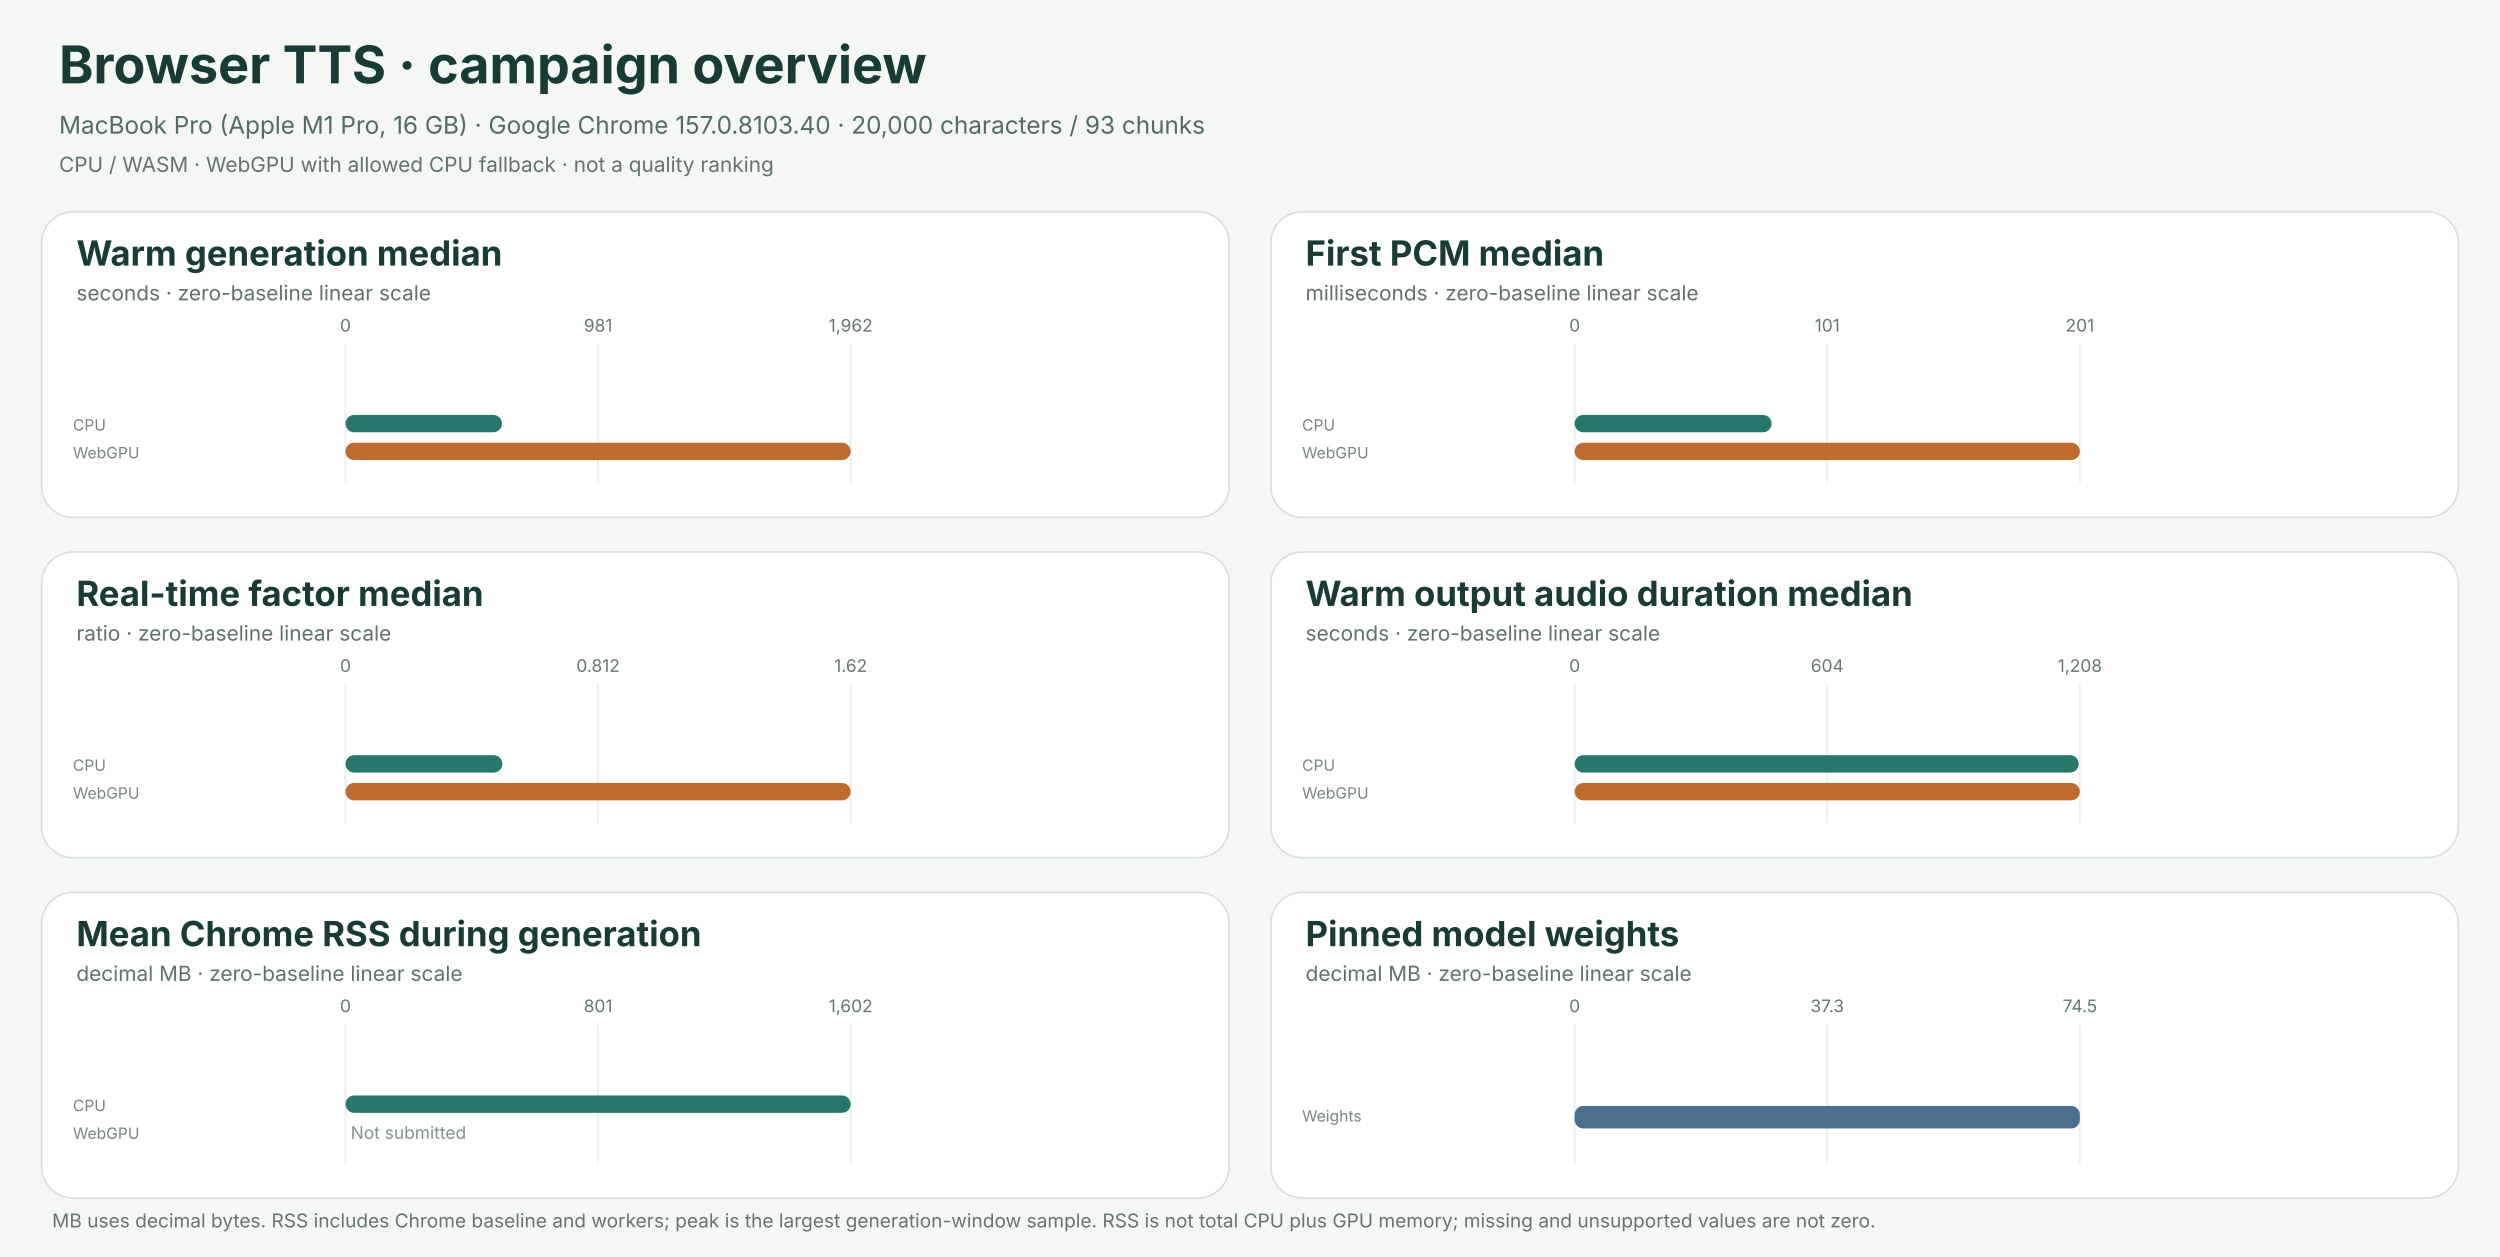
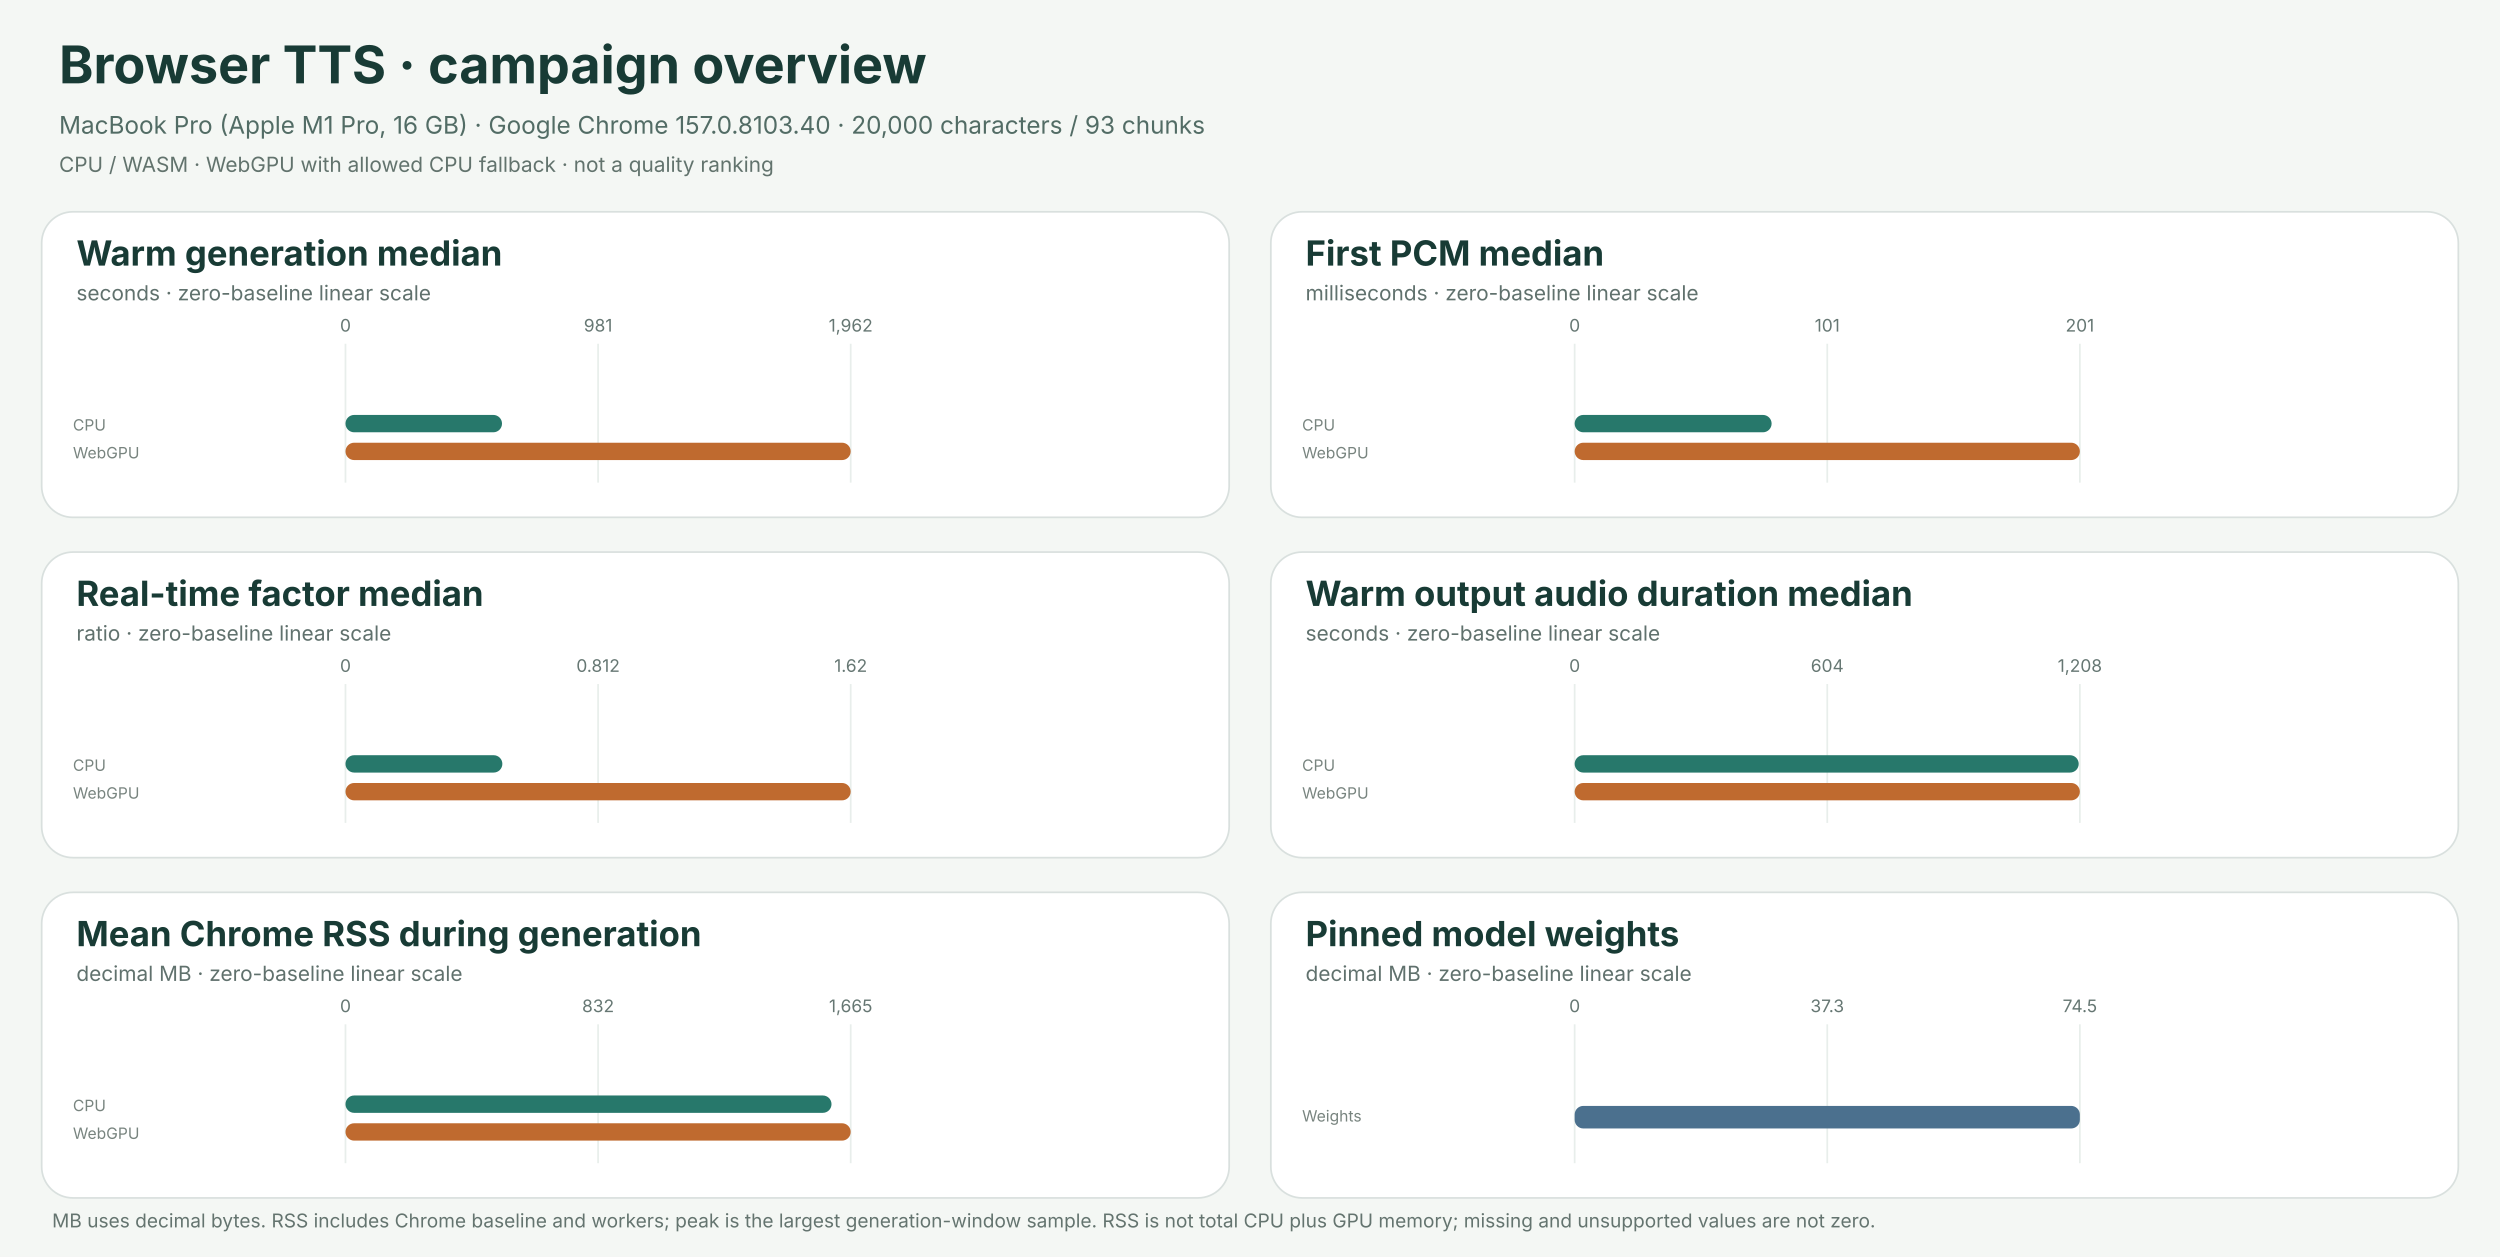
<svg xmlns="http://www.w3.org/2000/svg" width="1440" height="724" viewBox="0 0 1440 724" role="img" aria-labelledby="campaign-title campaign-desc">
  <rect width="100%" height="100%" fill="#f4f7f4" />
  <g font-family="system-ui,-apple-system,BlinkMacSystemFont,Segoe UI,sans-serif" fill="#183b35">
    <text x="34" y="48" font-size="30" font-weight="750">Browser TTS · campaign overview</text>
    <text x="34" y="77" font-size="14" fill="#526c65">MacBook Pro (Apple M1 Pro, 16 GB) · Google Chrome 157.0.8103.40 · 20,000 characters / 93 chunks</text>
    <text x="34" y="99" font-size="12" fill="#62736d">CPU / WASM · WebGPU with allowed CPU fallback · not a quality ranking</text>
    <g>
      <rect x="24" y="122" width="684" height="176" rx="18" fill="#ffffff" stroke="#d9e0de" />
      <text x="44" y="153" font-size="20" font-weight="700" fill="#183b35">Warm generation median</text>
      <text x="44" y="173" font-size="12" fill="#60716d">seconds · zero-baseline linear scale</text>
      <path d="M199 198V278" stroke="#e8eeeb" />
      <text x="199" y="191" text-anchor="middle" font-size="10" fill="#667773">0</text>
      <path d="M344.5 198V278" stroke="#e8eeeb" />
      <text x="344.5" y="191" text-anchor="middle" font-size="10" fill="#667773">981</text>
      <path d="M490 198V278" stroke="#e8eeeb" />
      <text x="490" y="191" text-anchor="middle" font-size="10" fill="#667773">1,962</text>
      <text x="42" y="232" font-size="12" font-weight="600" fill="#243f39" />
      <text x="42" y="248" font-size="9" fill="#78847f">CPU</text>
      <rect x="199" y="239" width="90.16" height="10" rx="5" fill="#27786b" />
      <text x="498" y="248" font-size="10" fill="#263d37" />
      <text x="42" y="264" font-size="9" fill="#78847f">WebGPU</text>
      <rect x="199" y="255" width="291.00" height="10" rx="5" fill="#bf6a2f" />
      <text x="498" y="264" font-size="10" fill="#263d37" />
    </g>
    <g>
      <rect x="732" y="122" width="684" height="176" rx="18" fill="#ffffff" stroke="#d9e0de" />
      <text x="752" y="153" font-size="20" font-weight="700" fill="#183b35">First PCM median</text>
      <text x="752" y="173" font-size="12" fill="#60716d">milliseconds · zero-baseline linear scale</text>
      <path d="M907 198V278" stroke="#e8eeeb" />
      <text x="907" y="191" text-anchor="middle" font-size="10" fill="#667773">0</text>
      <path d="M1052.5 198V278" stroke="#e8eeeb" />
      <text x="1052.5" y="191" text-anchor="middle" font-size="10" fill="#667773">101</text>
      <path d="M1198 198V278" stroke="#e8eeeb" />
      <text x="1198" y="191" text-anchor="middle" font-size="10" fill="#667773">201</text>
      <text x="750" y="232" font-size="12" font-weight="600" fill="#243f39" />
      <text x="750" y="248" font-size="9" fill="#78847f">CPU</text>
      <rect x="907" y="239" width="113.45" height="10" rx="5" fill="#27786b" />
      <text x="1206" y="248" font-size="10" fill="#263d37" />
      <text x="750" y="264" font-size="9" fill="#78847f">WebGPU</text>
      <rect x="907" y="255" width="291.00" height="10" rx="5" fill="#bf6a2f" />
      <text x="1206" y="264" font-size="10" fill="#263d37" />
    </g>
    <g>
      <rect x="24" y="318" width="684" height="176" rx="18" fill="#ffffff" stroke="#d9e0de" />
      <text x="44" y="349" font-size="20" font-weight="700" fill="#183b35">Real-time factor median</text>
      <text x="44" y="369" font-size="12" fill="#60716d">ratio · zero-baseline linear scale</text>
      <path d="M199 394V474" stroke="#e8eeeb" />
      <text x="199" y="387" text-anchor="middle" font-size="10" fill="#667773">0</text>
      <path d="M344.5 394V474" stroke="#e8eeeb" />
      <text x="344.5" y="387" text-anchor="middle" font-size="10" fill="#667773">0.812</text>
      <path d="M490 394V474" stroke="#e8eeeb" />
      <text x="490" y="387" text-anchor="middle" font-size="10" fill="#667773">1.62</text>
      <text x="42" y="428" font-size="12" font-weight="600" fill="#243f39" />
      <text x="42" y="444" font-size="9" fill="#78847f">CPU</text>
      <rect x="199" y="435" width="90.36" height="10" rx="5" fill="#27786b" />
      <text x="498" y="444" font-size="10" fill="#263d37" />
      <text x="42" y="460" font-size="9" fill="#78847f">WebGPU</text>
      <rect x="199" y="451" width="291.00" height="10" rx="5" fill="#bf6a2f" />
      <text x="498" y="460" font-size="10" fill="#263d37" />
    </g>
    <g>
      <rect x="732" y="318" width="684" height="176" rx="18" fill="#ffffff" stroke="#d9e0de" />
      <text x="752" y="349" font-size="20" font-weight="700" fill="#183b35">Warm output audio duration median</text>
      <text x="752" y="369" font-size="12" fill="#60716d">seconds · zero-baseline linear scale</text>
      <path d="M907 394V474" stroke="#e8eeeb" />
      <text x="907" y="387" text-anchor="middle" font-size="10" fill="#667773">0</text>
      <path d="M1052.5 394V474" stroke="#e8eeeb" />
      <text x="1052.5" y="387" text-anchor="middle" font-size="10" fill="#667773">604</text>
      <path d="M1198 394V474" stroke="#e8eeeb" />
      <text x="1198" y="387" text-anchor="middle" font-size="10" fill="#667773">1,208</text>
      <text x="750" y="428" font-size="12" font-weight="600" fill="#243f39" />
      <text x="750" y="444" font-size="9" fill="#78847f">CPU</text>
      <rect x="907" y="435" width="290.34" height="10" rx="5" fill="#27786b" />
      <text x="1206" y="444" font-size="10" fill="#263d37" />
      <text x="750" y="460" font-size="9" fill="#78847f">WebGPU</text>
      <rect x="907" y="451" width="291.00" height="10" rx="5" fill="#bf6a2f" />
      <text x="1206" y="460" font-size="10" fill="#263d37" />
    </g>
    <g>
      <rect x="24" y="514" width="684" height="176" rx="18" fill="#ffffff" stroke="#d9e0de" />
      <text x="44" y="545" font-size="20" font-weight="700" fill="#183b35">Mean Chrome RSS during generation</text>
      <text x="44" y="565" font-size="12" fill="#60716d">decimal MB · zero-baseline linear scale</text>
      <path d="M199 590V670" stroke="#e8eeeb" />
      <text x="199" y="583" text-anchor="middle" font-size="10" fill="#667773">0</text>
      <path d="M344.5 590V670" stroke="#e8eeeb" />
-       <text x="344.5" y="583" text-anchor="middle" font-size="10" fill="#667773">801</text>
+       <text x="344.5" y="583" text-anchor="middle" font-size="10" fill="#667773">832</text>
      <path d="M490 590V670" stroke="#e8eeeb" />
-       <text x="490" y="583" text-anchor="middle" font-size="10" fill="#667773">1,602</text>
+       <text x="490" y="583" text-anchor="middle" font-size="10" fill="#667773">1,665</text>
      <text x="42" y="624" font-size="12" font-weight="600" fill="#243f39" />
      <text x="42" y="640" font-size="9" fill="#78847f">CPU</text>
-       <rect x="199" y="631" width="291.00" height="10" rx="5" fill="#27786b" />
+       <rect x="199" y="631" width="279.95" height="10" rx="5" fill="#27786b" />
      <text x="498" y="640" font-size="10" fill="#263d37" />
      <text x="42" y="656" font-size="9" fill="#78847f">WebGPU</text>
-       <text x="202" y="656" font-size="10" fill="#83908b">Not submitted</text>
+       <rect x="199" y="647" width="291.00" height="10" rx="5" fill="#bf6a2f" />
+       <text x="498" y="656" font-size="10" fill="#263d37" />
    </g>
    <g>
      <rect x="732" y="514" width="684" height="176" rx="18" fill="#ffffff" stroke="#d9e0de" />
      <text x="752" y="545" font-size="20" font-weight="700" fill="#183b35">Pinned model weights</text>
      <text x="752" y="565" font-size="12" fill="#60716d">decimal MB · zero-baseline linear scale</text>
      <path d="M907 590V670" stroke="#e8eeeb" />
      <text x="907" y="583" text-anchor="middle" font-size="10" fill="#667773">0</text>
      <path d="M1052.5 590V670" stroke="#e8eeeb" />
      <text x="1052.5" y="583" text-anchor="middle" font-size="10" fill="#667773">37.3</text>
      <path d="M1198 590V670" stroke="#e8eeeb" />
      <text x="1198" y="583" text-anchor="middle" font-size="10" fill="#667773">74.5</text>
      <text x="750" y="624" font-size="12" font-weight="600" fill="#243f39" />
      <text x="750" y="646" font-size="9" fill="#78847f">Weights</text>
      <rect x="907" y="637" width="291.00" height="13" rx="5" fill="#4b708e" />
      <text x="1206" y="646" font-size="10" fill="#263d37" />
    </g>
    <text x="30" y="707" font-size="11" fill="#64746f">MB uses decimal bytes. RSS includes Chrome baseline and workers; peak is the largest generation-window sample. RSS is not total CPU plus GPU memory; missing and unsupported values are not zero.</text>
  </g>
</svg>
